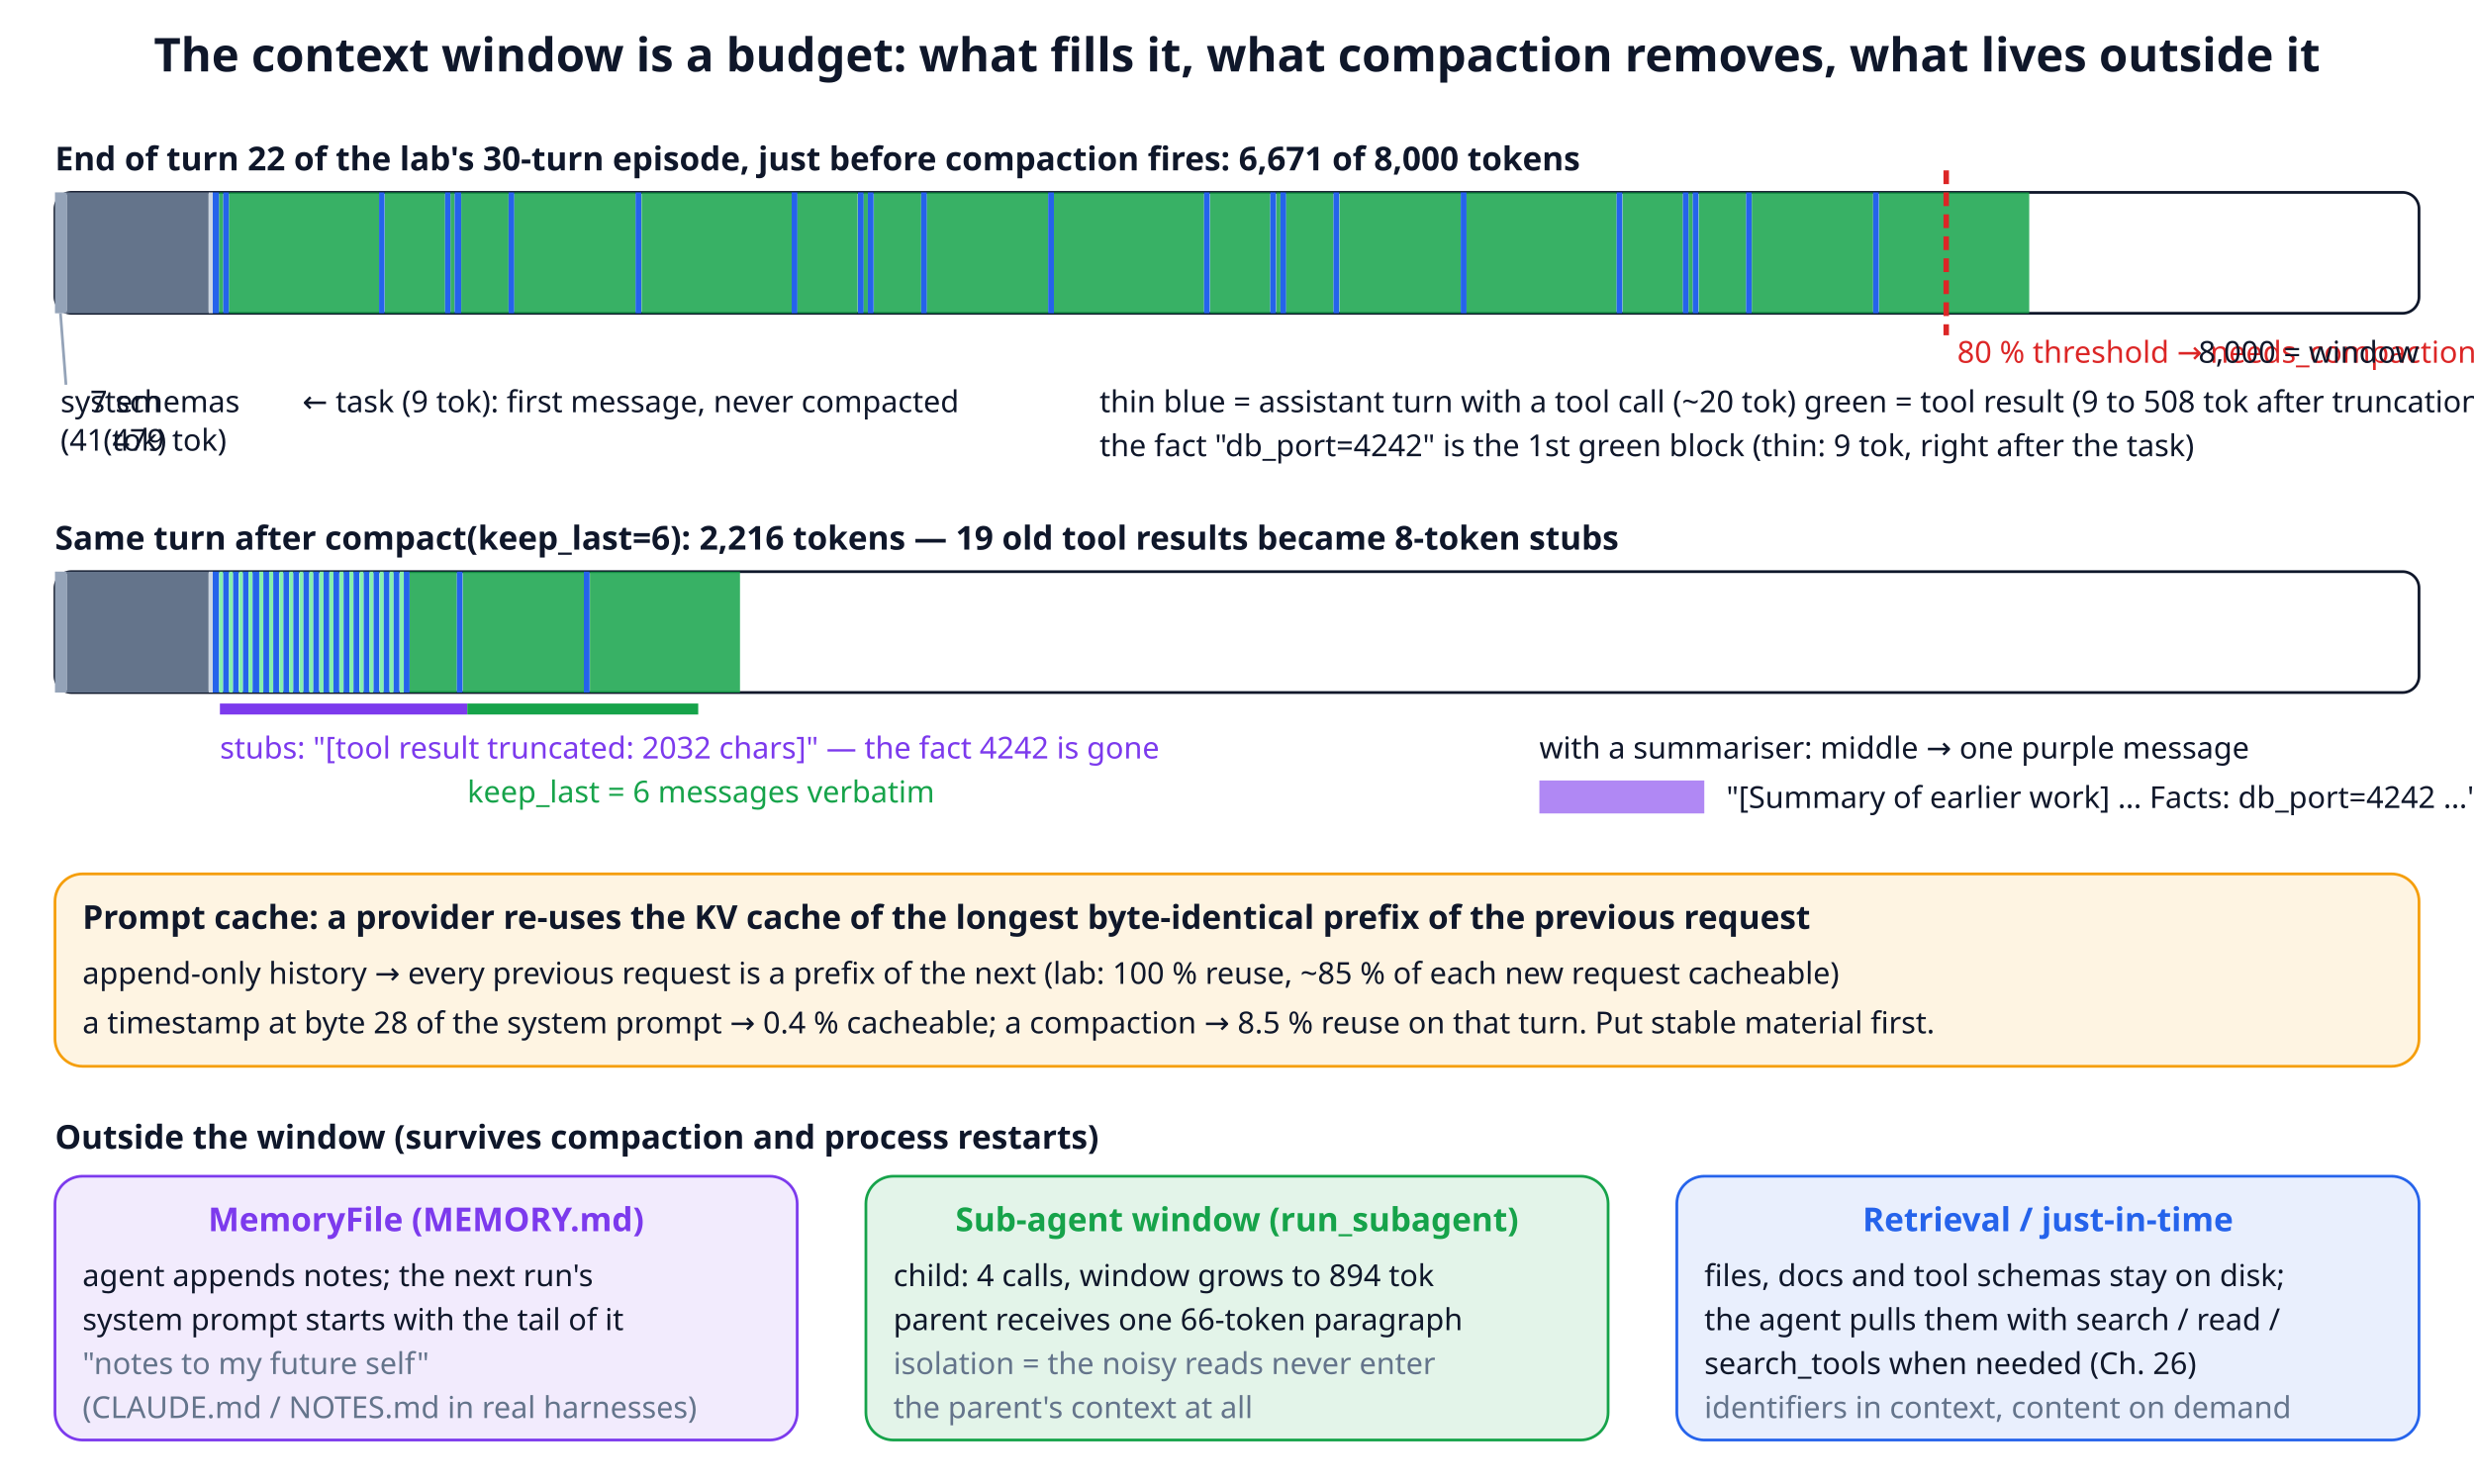
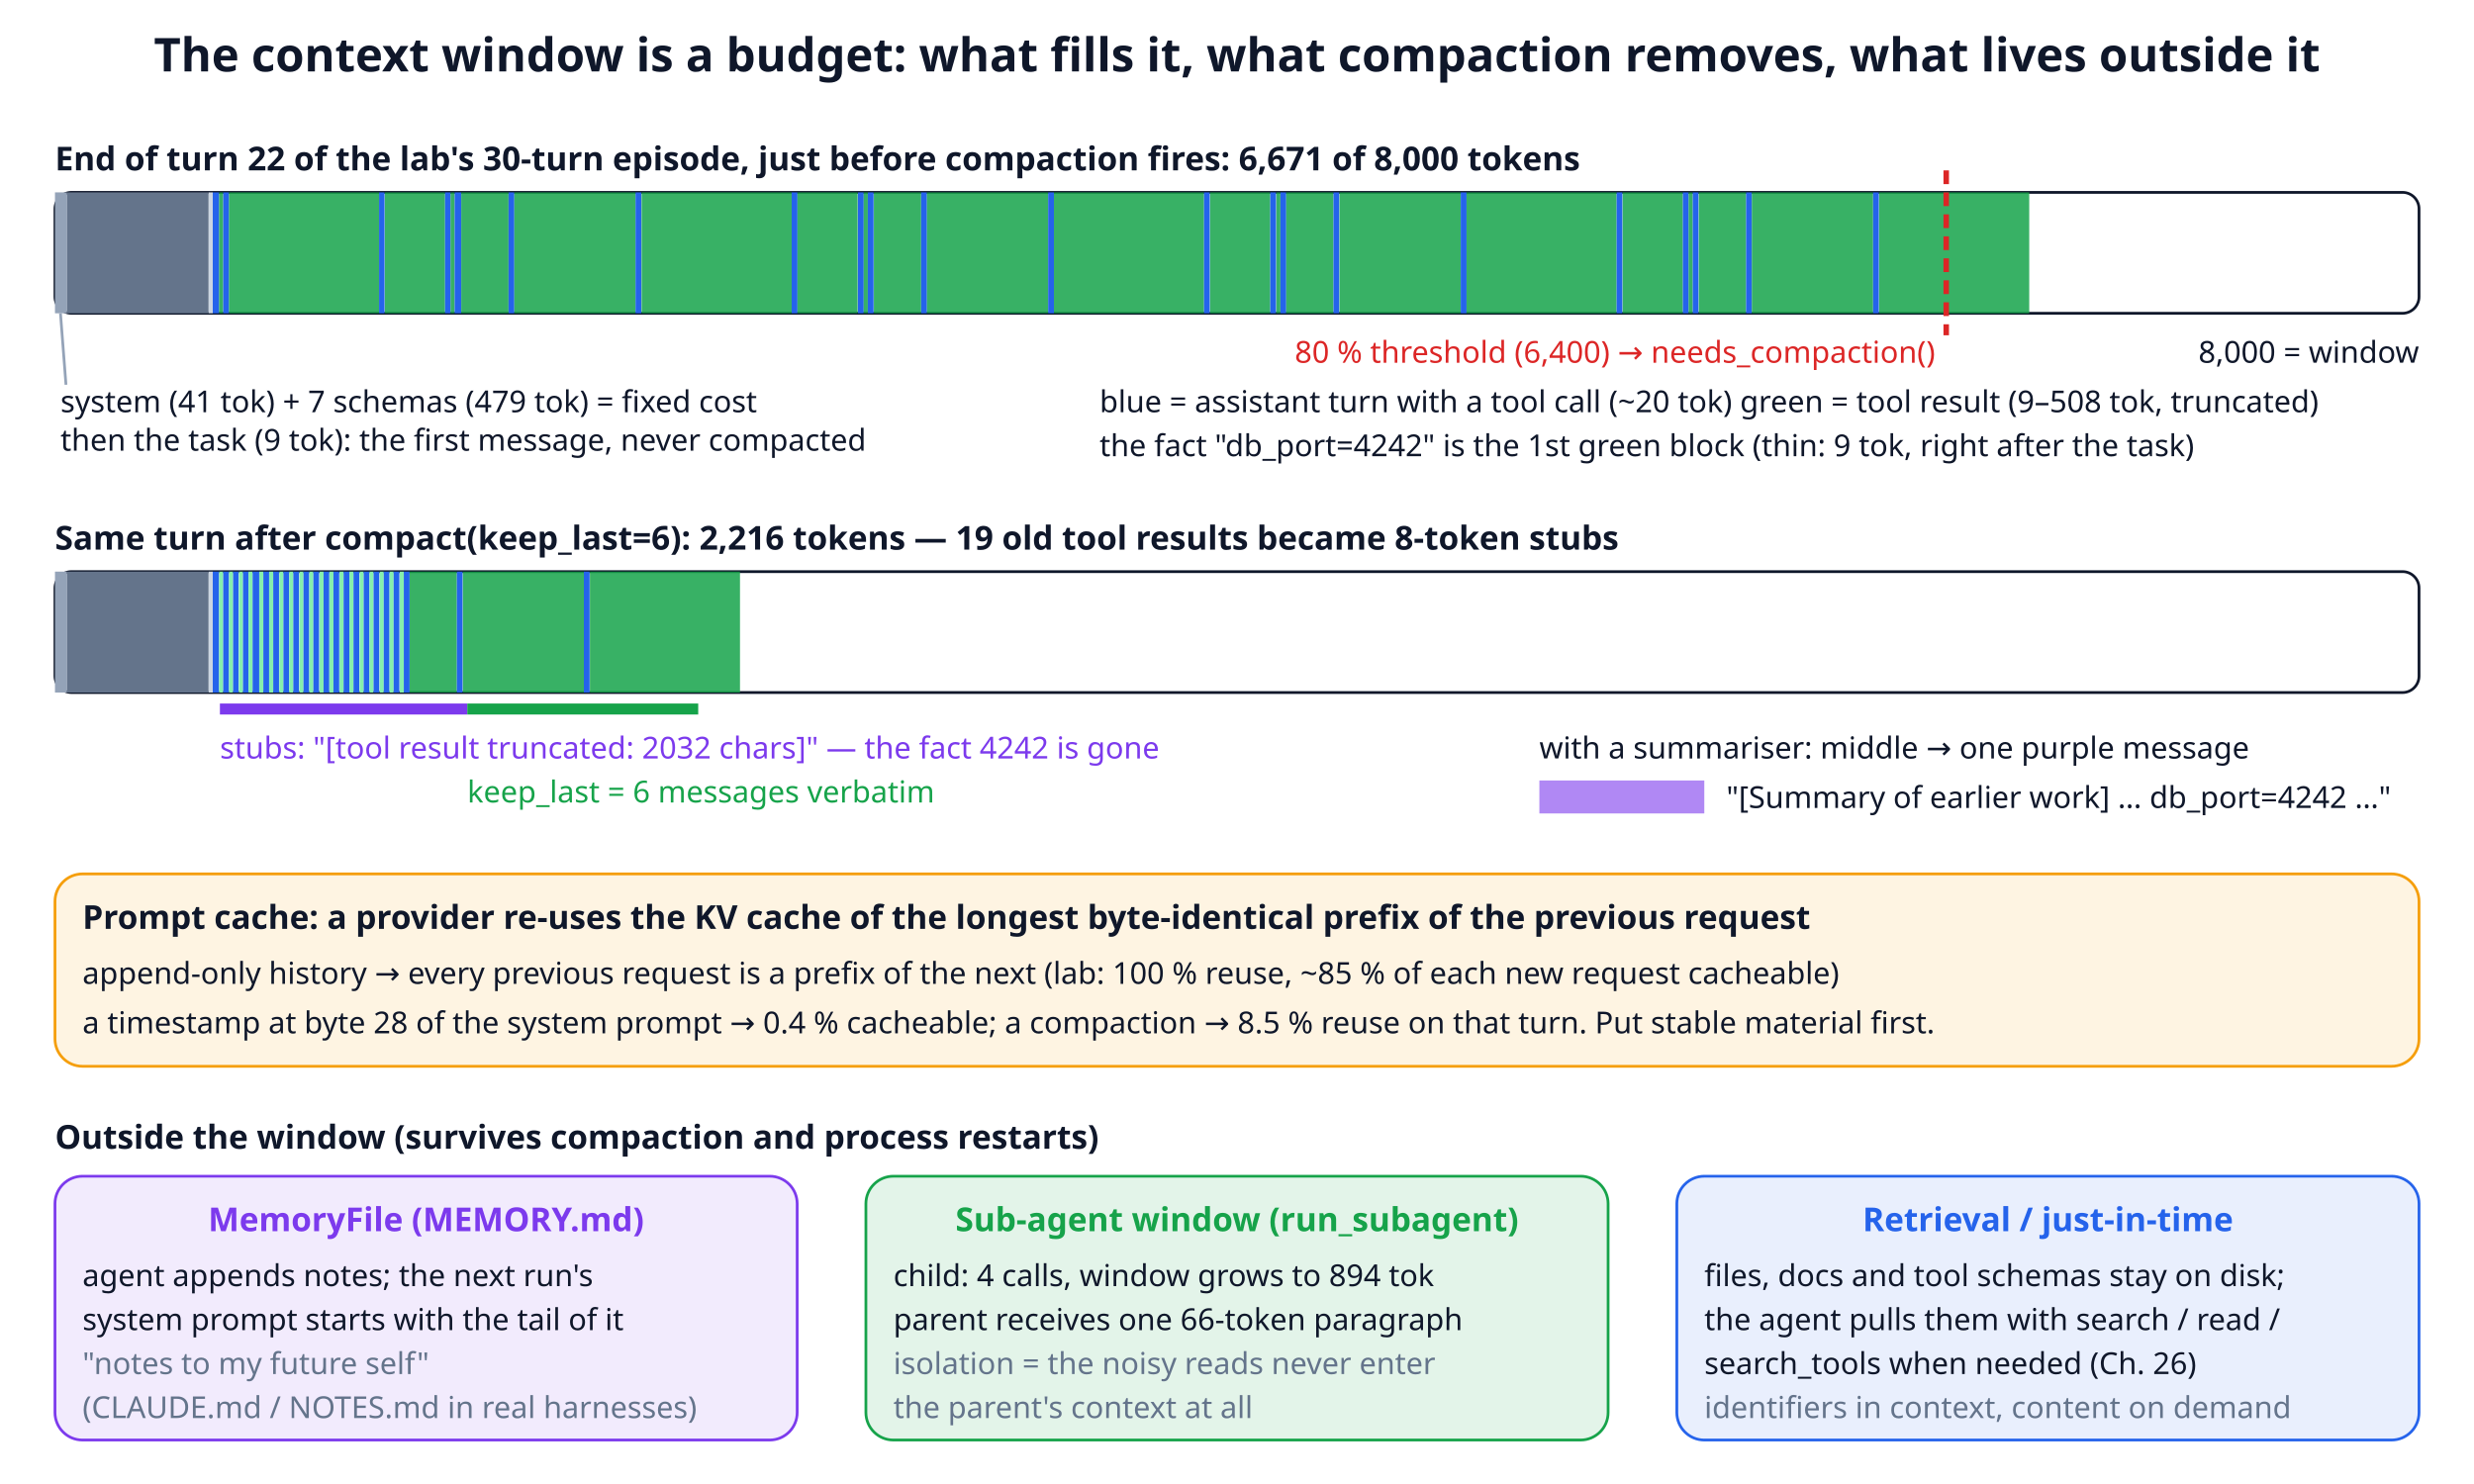
<svg xmlns="http://www.w3.org/2000/svg" width="900" height="540" viewBox="0 0 900 540" font-family="system-ui, sans-serif">
  <rect width="900" height="540" fill="#ffffff" />
  <defs>
    <marker id="a" viewBox="0 0 10 10" refX="9" refY="5" markerWidth="8" markerHeight="8" orient="auto">
      <path d="M0 0L10 5L0 10z" fill="#64748b" />
    </marker>
  </defs>
  <text x="450" y="26" text-anchor="middle" font-size="17" font-weight="600" fill="#0f172a">The context window is a budget: what fills it, what compaction removes, what lives outside it</text>
  <text x="20" y="62" font-size="12" font-weight="600" fill="#0f172a">End of turn 22 of the lab's 30-turn episode, just before compaction fires: 6,671 of 8,000 tokens</text>
  <rect x="20" y="70" width="860" height="44" rx="6" fill="#ffffff" stroke="#0f172a" />
  <g>
    <rect x="20.0" y="70" width="4.4" height="44" fill="#94a3b8" />
    <rect x="24.4" y="70" width="51.5" height="44" fill="#64748b" />
    <rect x="75.9" y="70" width="1.5" height="44" fill="#cbd5e1" />
    <rect x="77.4" y="70" width="2.3" height="44" fill="#2563eb" />
    <rect x="79.7" y="70" width="1.5" height="44" fill="#16a34a" fill-opacity="0.85" />
    <rect x="81.2" y="70" width="2.1" height="44" fill="#2563eb" />
    <rect x="83.3" y="70" width="54.6" height="44" fill="#16a34a" fill-opacity="0.85" />
    <rect x="137.9" y="70" width="2.0" height="44" fill="#2563eb" />
    <rect x="140.0" y="70" width="21.9" height="44" fill="#16a34a" fill-opacity="0.85" />
    <rect x="161.9" y="70" width="2.0" height="44" fill="#2563eb" />
    <rect x="163.9" y="70" width="1.5" height="44" fill="#16a34a" fill-opacity="0.85" />
    <rect x="165.4" y="70" width="2.4" height="44" fill="#2563eb" />
    <rect x="167.8" y="70" width="17.2" height="44" fill="#16a34a" fill-opacity="0.85" />
    <rect x="185.0" y="70" width="2.1" height="44" fill="#2563eb" />
    <rect x="187.1" y="70" width="44.1" height="44" fill="#16a34a" fill-opacity="0.85" />
    <rect x="231.2" y="70" width="2.1" height="44" fill="#2563eb" />
    <rect x="233.4" y="70" width="54.6" height="44" fill="#16a34a" fill-opacity="0.85" />
    <rect x="288.0" y="70" width="2.1" height="44" fill="#2563eb" />
    <rect x="290.1" y="70" width="21.9" height="44" fill="#16a34a" fill-opacity="0.85" />
    <rect x="312.1" y="70" width="2.1" height="44" fill="#2563eb" />
    <rect x="314.2" y="70" width="1.5" height="44" fill="#16a34a" fill-opacity="0.85" />
    <rect x="315.7" y="70" width="2.1" height="44" fill="#2563eb" />
    <rect x="317.9" y="70" width="17.2" height="44" fill="#16a34a" fill-opacity="0.85" />
    <rect x="335.1" y="70" width="2.1" height="44" fill="#2563eb" />
    <rect x="337.2" y="70" width="44.1" height="44" fill="#16a34a" fill-opacity="0.85" />
    <rect x="381.3" y="70" width="2.1" height="44" fill="#2563eb" />
    <rect x="383.4" y="70" width="54.6" height="44" fill="#16a34a" fill-opacity="0.85" />
    <rect x="438.0" y="70" width="2.1" height="44" fill="#2563eb" />
    <rect x="440.2" y="70" width="21.9" height="44" fill="#16a34a" fill-opacity="0.85" />
    <rect x="462.1" y="70" width="2.1" height="44" fill="#2563eb" />
    <rect x="464.3" y="70" width="1.5" height="44" fill="#16a34a" fill-opacity="0.85" />
    <rect x="465.8" y="70" width="2.1" height="44" fill="#2563eb" />
    <rect x="467.9" y="70" width="17.2" height="44" fill="#16a34a" fill-opacity="0.85" />
    <rect x="485.1" y="70" width="2.1" height="44" fill="#2563eb" />
    <rect x="487.3" y="70" width="44.1" height="44" fill="#16a34a" fill-opacity="0.85" />
    <rect x="531.4" y="70" width="2.1" height="44" fill="#2563eb" />
    <rect x="533.5" y="70" width="54.6" height="44" fill="#16a34a" fill-opacity="0.85" />
    <rect x="588.1" y="70" width="2.1" height="44" fill="#2563eb" />
    <rect x="590.3" y="70" width="21.9" height="44" fill="#16a34a" fill-opacity="0.85" />
    <rect x="612.2" y="70" width="2.1" height="44" fill="#2563eb" />
    <rect x="614.3" y="70" width="1.5" height="44" fill="#16a34a" fill-opacity="0.85" />
    <rect x="615.8" y="70" width="2.1" height="44" fill="#2563eb" />
    <rect x="618.0" y="70" width="17.2" height="44" fill="#16a34a" fill-opacity="0.85" />
    <rect x="635.2" y="70" width="2.1" height="44" fill="#2563eb" />
    <rect x="637.3" y="70" width="44.1" height="44" fill="#16a34a" fill-opacity="0.85" />
    <rect x="681.4" y="70" width="2.1" height="44" fill="#2563eb" />
    <rect x="683.6" y="70" width="54.6" height="44" fill="#16a34a" fill-opacity="0.85" />
  </g>
  <line x1="708" y1="62" x2="708" y2="122" stroke="#dc2626" stroke-width="2" stroke-dasharray="5 3" />
-   <text x="712" y="132" font-size="11" fill="#dc2626">80 % threshold → needs_compaction()</text>
+   <text x="704" y="132" text-anchor="end" font-size="11" fill="#dc2626">80 % threshold (6,400) → needs_compaction()</text>
  <text x="880" y="132" text-anchor="end" font-size="11" fill="#0f172a">8,000 = window</text>
-   <text x="22" y="150" font-size="11" fill="#0f172a">system</text>
-   <text x="22" y="164" font-size="11" fill="#0f172a">(41 tok)</text>
+   <text x="22" y="150" font-size="11" fill="#0f172a">system (41 tok) + 7 schemas (479 tok) = fixed cost</text>
  <line x1="22" y1="114" x2="24" y2="140" stroke="#94a3b8" />
-   <text x="60" y="150" text-anchor="middle" font-size="11" fill="#0f172a">7 schemas</text>
-   <text x="60" y="164" text-anchor="middle" font-size="11" fill="#0f172a">(479 tok)</text>
-   <text x="110" y="150" font-size="11" fill="#0f172a">← task (9 tok): first message, never compacted</text>
-   <text x="400" y="150" font-size="11" fill="#0f172a">thin blue = assistant turn with a tool call (~20 tok)   green = tool result (9 to 508 tok after truncation)</text>
+   <text x="22" y="164" font-size="11" fill="#0f172a">then the task (9 tok): the first message, never compacted</text>
+   <text x="400" y="150" font-size="11" fill="#0f172a">blue = assistant turn with a tool call (~20 tok)   green = tool result (9–508 tok, truncated)</text>
  <text x="400" y="166" font-size="11" fill="#0f172a">the fact "db_port=4242" is the 1st green block (thin: 9 tok, right after the task)</text>
  <text x="20" y="200" font-size="12" font-weight="600" fill="#0f172a">Same turn after compact(keep_last=6): 2,216 tokens — 19 old tool results became 8-token stubs</text>
  <rect x="20" y="208" width="860" height="44" rx="6" fill="#ffffff" stroke="#0f172a" />
  <g>
    <rect x="20.0" y="208" width="4.4" height="44" fill="#94a3b8" />
    <rect x="24.4" y="208" width="51.5" height="44" fill="#64748b" />
    <rect x="75.9" y="208" width="1.5" height="44" fill="#cbd5e1" />
    <rect x="77.4" y="208" width="2.3" height="44" fill="#2563eb" />
    <rect x="79.7" y="208" width="1.5" height="44" fill="#86efac" />
    <rect x="81.2" y="208" width="2.1" height="44" fill="#2563eb" />
    <rect x="83.3" y="208" width="1.5" height="44" fill="#86efac" />
    <rect x="84.8" y="208" width="2.0" height="44" fill="#2563eb" />
    <rect x="86.9" y="208" width="1.5" height="44" fill="#86efac" />
    <rect x="88.4" y="208" width="2.0" height="44" fill="#2563eb" />
    <rect x="90.4" y="208" width="1.5" height="44" fill="#86efac" />
    <rect x="91.9" y="208" width="2.4" height="44" fill="#2563eb" />
    <rect x="94.3" y="208" width="1.5" height="44" fill="#86efac" />
    <rect x="95.8" y="208" width="2.1" height="44" fill="#2563eb" />
    <rect x="97.9" y="208" width="1.5" height="44" fill="#86efac" />
    <rect x="99.4" y="208" width="2.1" height="44" fill="#2563eb" />
    <rect x="101.6" y="208" width="1.5" height="44" fill="#86efac" />
    <rect x="103.1" y="208" width="2.1" height="44" fill="#2563eb" />
    <rect x="105.2" y="208" width="1.5" height="44" fill="#86efac" />
    <rect x="106.7" y="208" width="2.1" height="44" fill="#2563eb" />
    <rect x="108.9" y="208" width="1.5" height="44" fill="#86efac" />
    <rect x="110.4" y="208" width="2.1" height="44" fill="#2563eb" />
    <rect x="112.5" y="208" width="1.5" height="44" fill="#86efac" />
    <rect x="114.0" y="208" width="2.1" height="44" fill="#2563eb" />
    <rect x="116.2" y="208" width="1.5" height="44" fill="#86efac" />
    <rect x="117.7" y="208" width="2.1" height="44" fill="#2563eb" />
    <rect x="119.8" y="208" width="1.5" height="44" fill="#86efac" />
    <rect x="121.3" y="208" width="2.1" height="44" fill="#2563eb" />
    <rect x="123.5" y="208" width="1.5" height="44" fill="#86efac" />
    <rect x="125.0" y="208" width="2.1" height="44" fill="#2563eb" />
    <rect x="127.1" y="208" width="1.5" height="44" fill="#86efac" />
    <rect x="128.6" y="208" width="2.1" height="44" fill="#2563eb" />
    <rect x="130.8" y="208" width="1.5" height="44" fill="#86efac" />
    <rect x="132.3" y="208" width="2.1" height="44" fill="#2563eb" />
    <rect x="134.4" y="208" width="1.5" height="44" fill="#86efac" />
    <rect x="135.9" y="208" width="2.1" height="44" fill="#2563eb" />
    <rect x="138.1" y="208" width="1.5" height="44" fill="#86efac" />
    <rect x="139.6" y="208" width="2.1" height="44" fill="#2563eb" />
    <rect x="141.7" y="208" width="1.5" height="44" fill="#86efac" />
    <rect x="143.2" y="208" width="2.1" height="44" fill="#2563eb" />
    <rect x="145.4" y="208" width="1.5" height="44" fill="#86efac" />
    <rect x="146.9" y="208" width="2.1" height="44" fill="#2563eb" />
    <rect x="149.0" y="208" width="17.2" height="44" fill="#16a34a" fill-opacity="0.85" />
    <rect x="166.2" y="208" width="2.1" height="44" fill="#2563eb" />
    <rect x="168.4" y="208" width="44.1" height="44" fill="#16a34a" fill-opacity="0.85" />
    <rect x="212.4" y="208" width="2.1" height="44" fill="#2563eb" />
    <rect x="214.6" y="208" width="54.6" height="44" fill="#16a34a" fill-opacity="0.85" />
  </g>
  <rect x="80" y="256" width="90" height="4" fill="#7c3aed" />
  <text x="80" y="276" font-size="11" fill="#7c3aed">stubs: "[tool result truncated: 2032 chars]" — the fact 4242 is gone</text>
  <rect x="170" y="256" width="84" height="4" fill="#16a34a" />
  <text x="170" y="292" font-size="11" fill="#16a34a">keep_last = 6 messages verbatim</text>
  <text x="560" y="276" font-size="11" fill="#0f172a">with a summariser: middle → one purple message</text>
  <rect x="560" y="284" width="60" height="12" fill="#7c3aed" fill-opacity="0.6" />
-   <text x="628" y="294" font-size="11" fill="#0f172a">"[Summary of earlier work] … Facts: db_port=4242 …"</text>
+   <text x="628" y="294" font-size="11" fill="#0f172a">"[Summary of earlier work] … db_port=4242 …"</text>
  <rect x="20" y="318" width="860" height="70" rx="10" fill="#f59e0b" fill-opacity="0.12" stroke="#f59e0b" />
  <text x="30" y="338" font-size="12" font-weight="600" fill="#0f172a">Prompt cache: a provider re-uses the KV cache of the longest byte-identical prefix of the previous request</text>
  <text x="30" y="358" font-size="11" fill="#0f172a">append-only history → every previous request is a prefix of the next (lab: 100 % reuse, ~85 % of each new request cacheable)</text>
  <text x="30" y="376" font-size="11" fill="#0f172a">a timestamp at byte 28 of the system prompt → 0.4 % cacheable;  a compaction → 8.5 % reuse on that turn.  Put stable material first.</text>
  <text x="20" y="418" font-size="12" font-weight="600" fill="#0f172a">Outside the window (survives compaction and process restarts)</text>
  <rect x="20" y="428" width="270" height="96" rx="10" fill="#7c3aed" fill-opacity="0.10" stroke="#7c3aed" />
  <text x="155" y="448" text-anchor="middle" font-size="12" font-weight="600" fill="#7c3aed">MemoryFile (MEMORY.md)</text>
  <text x="30" y="468" font-size="11" fill="#0f172a">agent appends notes; the next run's</text>
  <text x="30" y="484" font-size="11" fill="#0f172a">system prompt starts with the tail of it</text>
  <text x="30" y="500" font-size="11" fill="#64748b">"notes to my future self"</text>
  <text x="30" y="516" font-size="11" fill="#64748b">(CLAUDE.md / NOTES.md in real harnesses)</text>
  <rect x="315" y="428" width="270" height="96" rx="10" fill="#16a34a" fill-opacity="0.12" stroke="#16a34a" />
  <text x="450" y="448" text-anchor="middle" font-size="12" font-weight="600" fill="#16a34a">Sub-agent window (run_subagent)</text>
  <text x="325" y="468" font-size="11" fill="#0f172a">child: 4 calls, window grows to 894 tok</text>
  <text x="325" y="484" font-size="11" fill="#0f172a">parent receives one 66-token paragraph</text>
  <text x="325" y="500" font-size="11" fill="#64748b">isolation = the noisy reads never enter</text>
  <text x="325" y="516" font-size="11" fill="#64748b">the parent's context at all</text>
  <rect x="610" y="428" width="270" height="96" rx="10" fill="#2563eb" fill-opacity="0.10" stroke="#2563eb" />
  <text x="745" y="448" text-anchor="middle" font-size="12" font-weight="600" fill="#2563eb">Retrieval / just-in-time</text>
  <text x="620" y="468" font-size="11" fill="#0f172a">files, docs and tool schemas stay on disk;</text>
  <text x="620" y="484" font-size="11" fill="#0f172a">the agent pulls them with search / read /</text>
  <text x="620" y="500" font-size="11" fill="#0f172a">search_tools when needed (Ch. 26)</text>
  <text x="620" y="516" font-size="11" fill="#64748b">identifiers in context, content on demand</text>
</svg>
